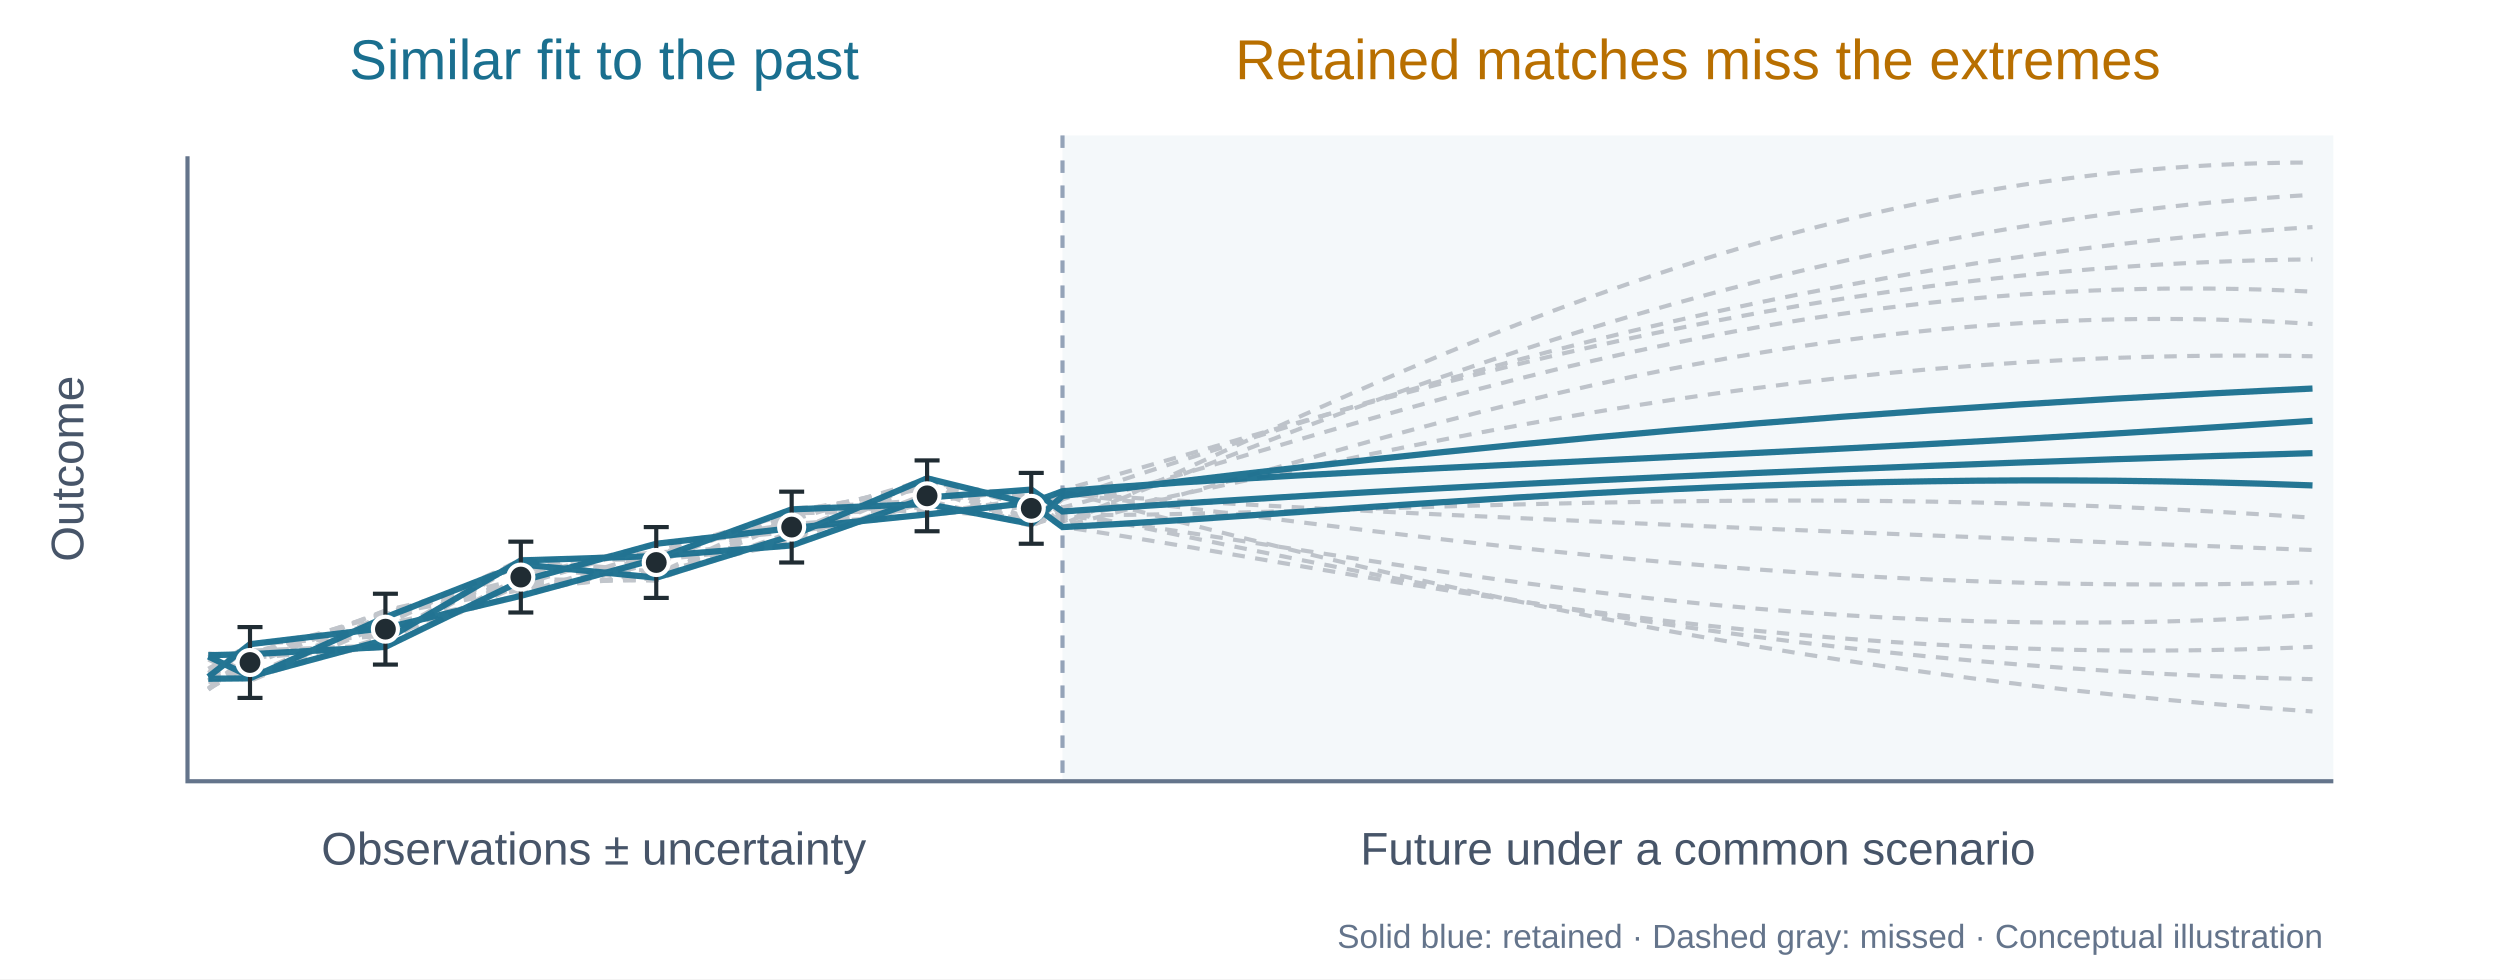
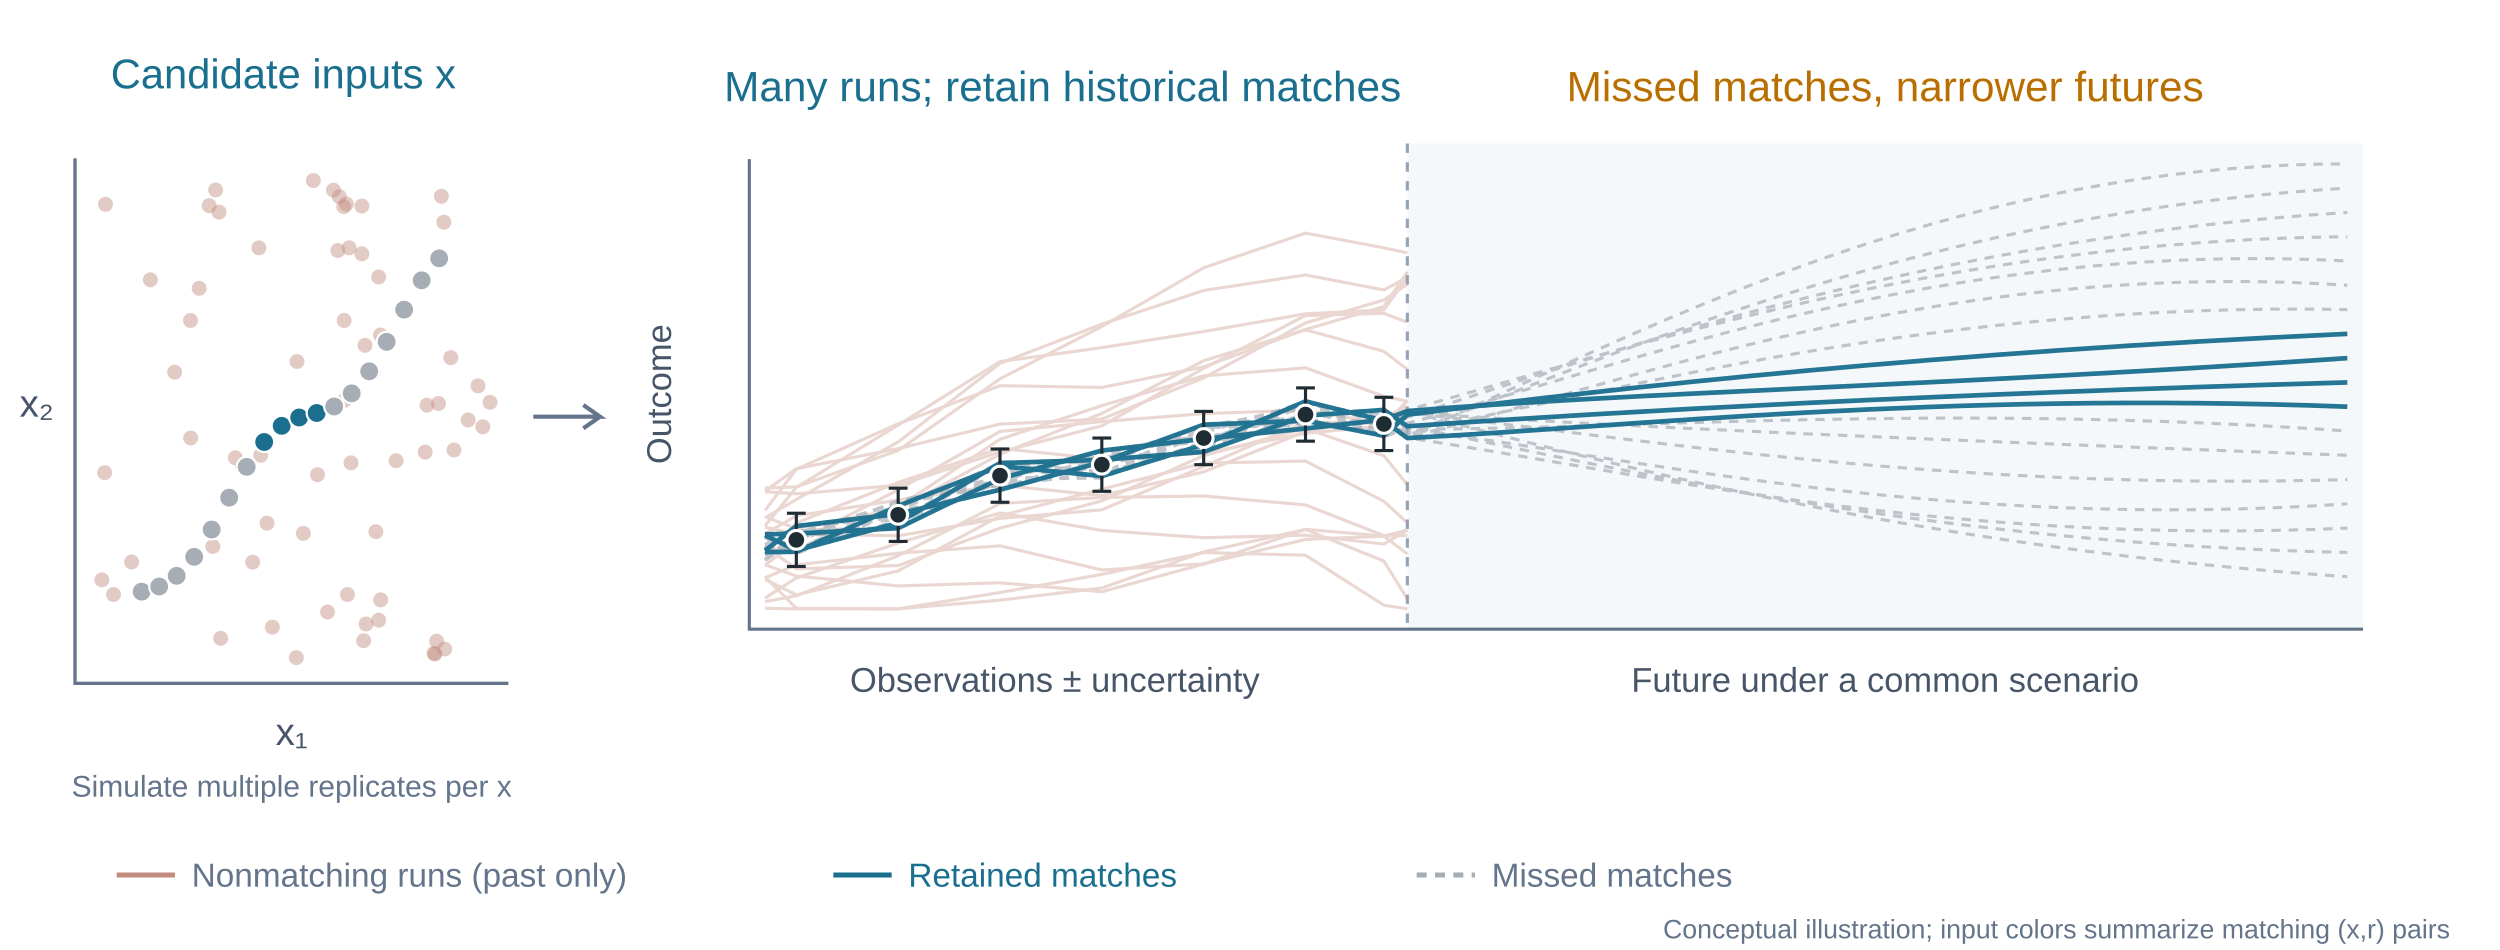
- <svg xmlns="http://www.w3.org/2000/svg" width="1200" height="470" viewBox="0 0 1200 470" role="img" aria-labelledby="title desc">
-   <rect width="1200" height="470" fill="white" />
+ <svg xmlns="http://www.w3.org/2000/svg" width="1500" height="570" viewBox="0 0 1500 570" role="img" aria-labelledby="title desc">
+   <rect width="1500" height="570" fill="white" />
  <g font-family="Arial,Helvetica,sans-serif">
-     <rect x="510" y="65" width="610" height="310" fill="#f4f8fa" />
-     <text x="290" y="38" text-anchor="middle" font-size="27" fill="#1a6f8f">Similar fit to the past</text>
-     <text x="815" y="38" text-anchor="middle" font-size="27" fill="#b86f00">Retained matches miss the extremes</text>
-     <path d="M90 75V375H1120" fill="none" stroke="#64748b" stroke-width="2" />
-     <path d="M510 65V375" stroke="#94a3b8" stroke-width="2" stroke-dasharray="6 6" />
-     <g fill="none" stroke="#a6adb5" stroke-width="2" stroke-dasharray="6 5" opacity=".7">
-       <path d="M100,322.0 L120,326.9 L185,299.7 L250,268.7 L315,274.4 L380,260.2 L445,231.7 L495,238.4 L510,251.7 C650,190.9 850,78.0 1110,78.0" />
-       <path d="M100,330.7 L120,319.3 L185,293.0 L250,278.0 L315,278.7 L380,249.7 L445,230.1 L495,249.3 L510,250.5 C650,195.6 850,108.6 1110,93.5" />
-       <path d="M100,326.6 L120,309.8 L185,299.5 L250,285.9 L315,270.2 L380,244.0 L445,240.1 L495,252.4 L510,239.7 C650,194.0 850,125.4 1110,109.0" />
-       <path d="M100,315.8 L120,312.3 L185,309.7 L250,280.7 L315,261.4 L380,251.5 L445,247.0 L495,243.2 L510,235.2 C650,196.5 850,127.0 1110,124.5" />
-       <path d="M100,314.0 L120,323.2 L185,308.6 L250,270.1 L315,265.2 L380,261.2 L445,240.7 L495,235.1 L510,243.6 C650,207.3 850,126.4 1110,140.0" />
-       <path d="M100,323.9 L120,326.5 L185,297.9 L250,269.6 L315,276.0 L380,258.9 L445,230.5 L495,240.1 L510,252.5 C650,218.6 850,138.2 1110,155.5" />
-       <path d="M100,331.0 L120,317.3 L185,293.2 L250,279.9 L315,278.1 L380,248.0 L445,231.2 L495,250.8 L510,249.0 C650,221.7 850,166.0 1110,171.0" />
-       <path d="M100,330.9 L120,315.4 L185,293.8 L250,281.7 L315,277.0 L380,246.5 L445,232.7 L495,251.9 L510,247.3 C650,247.7 850,230.5 1110,248.5" />
-       <path d="M100,323.0 L120,309.0 L185,303.3 L250,285.7 L315,266.4 L380,245.3 L445,243.6 L495,250.3 L510,236.8 C650,246.3 850,254.3 1110,264.0" />
-       <path d="M100,313.6 L120,315.8 L185,310.9 L250,276.9 L315,261.1 L380,255.4 L445,246.3 L495,239.5 L510,236.9 C650,251.8 850,287.1 1110,279.5" />
-       <path d="M100,316.6 L120,325.8 L185,305.4 L250,268.3 L315,268.8 L380,262.0 L445,236.9 L495,235.3 L510,247.4 C650,264.0 850,312.8 1110,295.0" />
-       <path d="M100,327.4 L120,324.4 L185,294.9 L250,272.4 L315,278.3 L380,255.4 L445,229.1 L495,243.9 L510,252.9 C650,273.1 850,322.2 1110,310.5" />
-       <path d="M100,330.4 L120,313.6 L185,294.8 L250,283.2 L315,275.6 L380,245.3 L445,234.4 L495,252.6 L510,245.4 C650,273.6 850,320.8 1110,326.0" />
-       <path d="M100,321.0 L120,309.3 L185,305.2 L250,284.9 L315,264.7 L380,246.4 L445,245.0 L495,248.8 L510,235.8 C650,272.8 850,324.2 1110,341.5" />
+     <text x="170" y="53" text-anchor="middle" font-size="25" fill="#1a6f8f">Candidate inputs x</text>
+     <path d="M45 95V410H305" fill="none" stroke="#64748b" stroke-width="2" />
+     <text x="175" y="447" text-anchor="middle" font-size="23" fill="#475569">x₁</text>
+     <text x="22" y="250" text-anchor="middle" font-size="23" fill="#475569">x₂</text>
+     <circle cx="114.4" cy="262.8" r="4.5" fill="#c28c7e" opacity=".45" />
+     <circle cx="145.7" cy="280.1" r="4.5" fill="#c28c7e" opacity=".45" />
+     <circle cx="206.3" cy="124.0" r="4.5" fill="#c28c7e" opacity=".45" />
+     <circle cx="61.1" cy="347.9" r="4.5" fill="#c28c7e" opacity=".45" />
+     <circle cx="119.5" cy="173.0" r="4.5" fill="#c28c7e" opacity=".45" />
+     <circle cx="294.0" cy="241.4" r="4.5" fill="#c28c7e" opacity=".45" />
+     <circle cx="256.2" cy="243.1" r="4.5" fill="#c28c7e" opacity=".45" />
+     <circle cx="209.5" cy="148.7" r="4.5" fill="#c28c7e" opacity=".45" />
+     <circle cx="208.5" cy="356.7" r="4.5" fill="#c28c7e" opacity=".45" />
+     <circle cx="182.0" cy="320.0" r="4.5" fill="#c28c7e" opacity=".45" />
+     <circle cx="217.1" cy="123.6" r="4.5" fill="#c28c7e" opacity=".45" />
+     <circle cx="237.7" cy="276.4" r="4.5" fill="#c28c7e" opacity=".45" />
+     <circle cx="129.4" cy="114.0" r="4.5" fill="#c28c7e" opacity=".45" />
+     <circle cx="263.1" cy="242.1" r="4.5" fill="#c28c7e" opacity=".45" />
+     <circle cx="228.4" cy="359.9" r="4.5" fill="#c28c7e" opacity=".45" />
+     <circle cx="227.2" cy="372.1" r="4.5" fill="#c28c7e" opacity=".45" />
+     <circle cx="151.6" cy="337.3" r="4.5" fill="#c28c7e" opacity=".45" />
+     <circle cx="163.4" cy="376.3" r="4.5" fill="#c28c7e" opacity=".45" />
+     <circle cx="266.3" cy="133.3" r="4.5" fill="#c28c7e" opacity=".45" />
+     <circle cx="90.2" cy="167.9" r="4.5" fill="#c28c7e" opacity=".45" />
+     <circle cx="286.8" cy="231.5" r="4.5" fill="#c28c7e" opacity=".45" />
+     <circle cx="206.5" cy="192.3" r="4.5" fill="#c28c7e" opacity=".45" />
+     <circle cx="178.2" cy="216.9" r="4.5" fill="#c28c7e" opacity=".45" />
+     <circle cx="141.2" cy="274.7" r="4.5" fill="#c28c7e" opacity=".45" />
+     <circle cx="196.5" cy="367.2" r="4.5" fill="#c28c7e" opacity=".45" />
+     <circle cx="219.6" cy="374.4" r="4.5" fill="#c28c7e" opacity=".45" />
+     <circle cx="261.0" cy="392.4" r="4.5" fill="#c28c7e" opacity=".45" />
+     <circle cx="217.1" cy="152.3" r="4.5" fill="#c28c7e" opacity=".45" />
+     <circle cx="262.0" cy="384.7" r="4.5" fill="#c28c7e" opacity=".45" />
+     <circle cx="272.4" cy="270.0" r="4.5" fill="#c28c7e" opacity=".45" />
+     <circle cx="227.2" cy="166.2" r="4.5" fill="#c28c7e" opacity=".45" />
+     <circle cx="255.1" cy="271.3" r="4.5" fill="#c28c7e" opacity=".45" />
+     <circle cx="125.5" cy="123.4" r="4.5" fill="#c28c7e" opacity=".45" />
+     <circle cx="260.4" cy="392.0" r="4.5" fill="#c28c7e" opacity=".45" />
+     <circle cx="79.0" cy="337.2" r="4.5" fill="#c28c7e" opacity=".45" />
+     <circle cx="155.3" cy="148.7" r="4.5" fill="#c28c7e" opacity=".45" />
+     <circle cx="127.7" cy="327.9" r="4.5" fill="#c28c7e" opacity=".45" />
+     <circle cx="264.8" cy="117.8" r="4.5" fill="#c28c7e" opacity=".45" />
+     <circle cx="203.6" cy="118.0" r="4.5" fill="#c28c7e" opacity=".45" />
+     <circle cx="228.3" cy="201.0" r="4.5" fill="#c28c7e" opacity=".45" />
+     <circle cx="266.8" cy="389.4" r="4.5" fill="#c28c7e" opacity=".45" />
+     <circle cx="177.8" cy="394.6" r="4.5" fill="#c28c7e" opacity=".45" />
+     <circle cx="131.4" cy="127.3" r="4.5" fill="#c28c7e" opacity=".45" />
+     <circle cx="200.1" cy="114.1" r="4.5" fill="#c28c7e" opacity=".45" />
+     <circle cx="104.8" cy="223.3" r="4.5" fill="#c28c7e" opacity=".45" />
+     <circle cx="202.7" cy="150.3" r="4.5" fill="#c28c7e" opacity=".45" />
+     <circle cx="68.1" cy="356.7" r="4.5" fill="#c28c7e" opacity=".45" />
+     <circle cx="132.4" cy="383.0" r="4.5" fill="#c28c7e" opacity=".45" />
+     <circle cx="270.5" cy="214.6" r="4.5" fill="#c28c7e" opacity=".45" />
+     <circle cx="167.1" cy="255.8" r="4.5" fill="#c28c7e" opacity=".45" />
+     <circle cx="210.6" cy="277.7" r="4.5" fill="#c28c7e" opacity=".45" />
+     <circle cx="190.5" cy="284.8" r="4.5" fill="#c28c7e" opacity=".45" />
+     <circle cx="280.9" cy="252.0" r="4.5" fill="#c28c7e" opacity=".45" />
+     <circle cx="160.2" cy="313.9" r="4.5" fill="#c28c7e" opacity=".45" />
+     <circle cx="114.3" cy="192.3" r="4.5" fill="#c28c7e" opacity=".45" />
+     <circle cx="289.7" cy="256.1" r="4.5" fill="#c28c7e" opacity=".45" />
+     <circle cx="188.0" cy="108.3" r="4.5" fill="#c28c7e" opacity=".45" />
+     <circle cx="156.4" cy="273.2" r="4.5" fill="#c28c7e" opacity=".45" />
+     <circle cx="62.8" cy="283.6" r="4.5" fill="#c28c7e" opacity=".45" />
+     <circle cx="207.8" cy="122.4" r="4.5" fill="#c28c7e" opacity=".45" />
+     <circle cx="206.7" cy="240.2" r="4.5" fill="#c28c7e" opacity=".45" />
+     <circle cx="219.0" cy="207.2" r="4.5" fill="#c28c7e" opacity=".45" />
+     <circle cx="225.5" cy="319.0" r="4.5" fill="#c28c7e" opacity=".45" />
+     <circle cx="63.3" cy="122.6" r="4.5" fill="#c28c7e" opacity=".45" />
+     <circle cx="218.2" cy="384.4" r="4.5" fill="#c28c7e" opacity=".45" />
+     <circle cx="85.0" cy="355.0" r="6" fill="#a6adb5" stroke="white" stroke-width="1.3" />
+     <circle cx="95.5" cy="351.9" r="6" fill="#a6adb5" stroke="white" stroke-width="1.3" />
+     <circle cx="106.0" cy="345.5" r="6" fill="#a6adb5" stroke="white" stroke-width="1.3" />
+     <circle cx="116.5" cy="334.1" r="6" fill="#a6adb5" stroke="white" stroke-width="1.3" />
+     <circle cx="127.0" cy="317.7" r="6" fill="#a6adb5" stroke="white" stroke-width="1.3" />
+     <circle cx="137.5" cy="298.6" r="6" fill="#a6adb5" stroke="white" stroke-width="1.3" />
+     <circle cx="148.0" cy="280.1" r="6" fill="#a6adb5" stroke="white" stroke-width="1.3" />
+     <circle cx="158.5" cy="265.2" r="6" fill="#1a6f8f" stroke="white" stroke-width="1.3" />
+     <circle cx="169.0" cy="255.5" r="6" fill="#1a6f8f" stroke="white" stroke-width="1.3" />
+     <circle cx="179.5" cy="250.5" r="6" fill="#1a6f8f" stroke="white" stroke-width="1.3" />
+     <circle cx="190.0" cy="247.8" r="6" fill="#1a6f8f" stroke="white" stroke-width="1.3" />
+     <circle cx="200.5" cy="243.9" r="6" fill="#a6adb5" stroke="white" stroke-width="1.3" />
+     <circle cx="211.0" cy="236.0" r="6" fill="#a6adb5" stroke="white" stroke-width="1.3" />
+     <circle cx="221.5" cy="222.8" r="6" fill="#a6adb5" stroke="white" stroke-width="1.3" />
+     <circle cx="232.0" cy="205.1" r="6" fill="#a6adb5" stroke="white" stroke-width="1.3" />
+     <circle cx="242.5" cy="185.8" r="6" fill="#a6adb5" stroke="white" stroke-width="1.3" />
+     <circle cx="253.0" cy="168.2" r="6" fill="#a6adb5" stroke="white" stroke-width="1.3" />
+     <circle cx="263.5" cy="155.0" r="6" fill="#a6adb5" stroke="white" stroke-width="1.3" />
+     <path d="M320 250H360L350 243M360 250L350 257" fill="none" stroke="#64748b" stroke-width="2.5" />
+     <text x="175" y="478" text-anchor="middle" font-size="18" fill="#64748b">Simulate multiple replicates per x</text>
+   </g>
+   <g transform="translate(365 25) scale(.94)">
+     <g font-family="Arial,Helvetica,sans-serif">
+       <rect x="510" y="65" width="610" height="310" fill="#f4f8fa" />
+       <text x="290" y="38" text-anchor="middle" font-size="27" fill="#1a6f8f">Many runs; retain historical matches</text>
+       <text x="815" y="38" text-anchor="middle" font-size="27" fill="#b86f00">Missed matches, narrower futures</text>
+       <path d="M90 75V375H1120" fill="none" stroke="#64748b" stroke-width="2" />
+       <path d="M510 65V375" stroke="#94a3b8" stroke-width="2" stroke-dasharray="6 6" />
+       <g fill="none" stroke="#c28c7e" stroke-width="2" opacity=".35">
+         <path d="M100,284.9 L120,284.2 L185,260.9 L250,215.2 L315,181.8 L380,144.3 L445,122.2 L495,131.6 L510,134.8" fill="none" stroke="#c28c7e" stroke-width="2" />
+         <path d="M100,304.0 L120,292.2 L185,255.5 L250,205.3 L315,180.3 L380,158.8 L445,148.9 L495,158.5 L510,150.4" fill="none" stroke="#c28c7e" stroke-width="2" />
+         <path d="M100,309.1 L120,284.5 L185,244.7 L250,204.2 L315,195.3 L380,185.0 L445,173.7 L495,171.3 L510,150.5" fill="none" stroke="#c28c7e" stroke-width="2" />
+         <path d="M100,299.2 L120,272.9 L185,243.9 L250,219.6 L315,220.7 L380,207.6 L445,183.7 L495,169.1 L510,146.9" fill="none" stroke="#c28c7e" stroke-width="2" />
+         <path d="M100,286.9 L120,272.6 L185,259.7 L250,244.1 L315,240.9 L380,214.6 L445,179.5 L495,164.9 L510,154.9" fill="none" stroke="#c28c7e" stroke-width="2" />
+         <path d="M100,287.2 L120,288.6 L185,283.1 L250,261.9 L315,245.2 L380,208.5 L445,174.8 L495,173.4 L510,179.1" fill="none" stroke="#c28c7e" stroke-width="2" />
+         <path d="M100,303.3 L120,310.8 L185,298.4 L250,263.3 L315,237.3 L380,203.6 L445,183.9 L495,197.7 L510,209.2" fill="none" stroke="#c28c7e" stroke-width="2" />
+         <path d="M100,324.1 L120,323.4 L185,297.1 L250,253.8 L315,232.3 L380,213.3 L445,208.2 L495,226.4 L510,229.5" fill="none" stroke="#c28c7e" stroke-width="2" />
+         <path d="M100,334.0 L120,319.5 L185,286.1 L250,248.8 L315,242.5 L380,237.4 L445,235.2 L495,244.0 L510,233.3" fill="none" stroke="#c28c7e" stroke-width="2" />
+         <path d="M100,327.5 L120,307.2 L185,281.3 L250,259.6 L315,266.4 L380,262.7 L445,250.0 L495,245.2 L510,229.0" fill="none" stroke="#c28c7e" stroke-width="2" />
+         <path d="M100,314.2 L120,302.6 L185,292.6 L250,283.1 L315,289.7 L380,274.6 L445,248.8 L495,239.9 L510,232.6" fill="none" stroke="#c28c7e" stroke-width="2" />
+         <path d="M100,309.9 L120,314.4 L185,315.4 L250,304.3 L315,298.8 L380,271.1 L445,242.6 L495,243.8 L510,252.6" fill="none" stroke="#c28c7e" stroke-width="2" />
+         <path d="M100,322.1 L120,336.5 L185,334.4 L250,310.5 L315,293.1 L380,264.2 L445,246.9 L495,264.3 L510,282.7" fill="none" stroke="#c28c7e" stroke-width="2" />
+         <path d="M100,343.2 L120,353.1 L185,337.8 L250,302.7 L315,285.6 L380,269.0 L445,267.7 L495,293.4 L510,307.1" fill="none" stroke="#c28c7e" stroke-width="2" />
+         <path d="M100,357.4 L120,353.7 L185,328.1 L250,294.8 L315,290.9 L380,290.0 L445,295.7 L495,315.3 L510,315.3" fill="none" stroke="#c28c7e" stroke-width="2" />
+         <path d="M100,355.2 L120,342.3 L185,320.0 L250,300.8 L315,312.0 L380,316.6 L445,315.0 L495,320.7 L510,311.8" fill="none" stroke="#c28c7e" stroke-width="2" />
+         <path d="M100,342.2 L120,334.0 L185,326.5 L250,321.8 L315,337.2 L380,333.3 L445,317.7 L495,315.6 L510,311.7" fill="none" stroke="#c28c7e" stroke-width="2" />
+         <path d="M100,333.9 L120,341.1 L185,347.4 L250,345.4 L315,351.1 L380,333.4 L445,311.3 L495,315.6 L510,327.0" fill="none" stroke="#c28c7e" stroke-width="2" />
+         <path d="M100,341.6 L120,361.7 L185,362.0 L250,356.5 L315,348.7 L380,325.7 L445,311.4 L495,331.5 L510,355.7" fill="none" stroke="#c28c7e" stroke-width="2" />
+         <path d="M100,361.7 L120,362.0 L185,362.0 L250,351.6 L315,340.0 L380,326.1 L445,327.8 L495,359.7 L510,362.0" fill="none" stroke="#c28c7e" stroke-width="2" />
+       </g>
+       <g fill="none" stroke="#a6adb5" stroke-width="2" stroke-dasharray="6 5" opacity=".7">
+         <path d="M100,322.0 L120,326.9 L185,299.7 L250,268.7 L315,274.4 L380,260.2 L445,231.7 L495,238.4 L510,251.7 C650,190.9 850,78.0 1110,78.0" fill="none" stroke="#a6adb5" stroke-width="2" stroke-dasharray="6 5" />
+         <path d="M100,330.7 L120,319.3 L185,293.0 L250,278.0 L315,278.7 L380,249.7 L445,230.1 L495,249.3 L510,250.5 C650,195.6 850,108.6 1110,93.5" fill="none" stroke="#a6adb5" stroke-width="2" stroke-dasharray="6 5" />
+         <path d="M100,326.6 L120,309.8 L185,299.5 L250,285.9 L315,270.2 L380,244.0 L445,240.1 L495,252.4 L510,239.7 C650,194.0 850,125.4 1110,109.0" fill="none" stroke="#a6adb5" stroke-width="2" stroke-dasharray="6 5" />
+         <path d="M100,315.8 L120,312.3 L185,309.7 L250,280.7 L315,261.4 L380,251.5 L445,247.0 L495,243.2 L510,235.2 C650,196.5 850,127.0 1110,124.5" fill="none" stroke="#a6adb5" stroke-width="2" stroke-dasharray="6 5" />
+         <path d="M100,314.0 L120,323.2 L185,308.6 L250,270.1 L315,265.2 L380,261.2 L445,240.7 L495,235.1 L510,243.6 C650,207.3 850,126.4 1110,140.0" fill="none" stroke="#a6adb5" stroke-width="2" stroke-dasharray="6 5" />
+         <path d="M100,323.9 L120,326.5 L185,297.9 L250,269.6 L315,276.0 L380,258.9 L445,230.5 L495,240.1 L510,252.5 C650,218.6 850,138.2 1110,155.5" fill="none" stroke="#a6adb5" stroke-width="2" stroke-dasharray="6 5" />
+         <path d="M100,331.0 L120,317.3 L185,293.2 L250,279.9 L315,278.1 L380,248.0 L445,231.2 L495,250.8 L510,249.0 C650,221.7 850,166.0 1110,171.0" fill="none" stroke="#a6adb5" stroke-width="2" stroke-dasharray="6 5" />
+         <path d="M100,330.9 L120,315.4 L185,293.8 L250,281.7 L315,277.0 L380,246.5 L445,232.7 L495,251.9 L510,247.3 C650,247.7 850,230.5 1110,248.5" fill="none" stroke="#a6adb5" stroke-width="2" stroke-dasharray="6 5" />
+         <path d="M100,323.0 L120,309.0 L185,303.3 L250,285.7 L315,266.4 L380,245.3 L445,243.6 L495,250.3 L510,236.8 C650,246.3 850,254.3 1110,264.0" fill="none" stroke="#a6adb5" stroke-width="2" stroke-dasharray="6 5" />
+         <path d="M100,313.6 L120,315.8 L185,310.9 L250,276.9 L315,261.1 L380,255.4 L445,246.3 L495,239.5 L510,236.9 C650,251.8 850,287.1 1110,279.5" fill="none" stroke="#a6adb5" stroke-width="2" stroke-dasharray="6 5" />
+         <path d="M100,316.6 L120,325.8 L185,305.4 L250,268.3 L315,268.8 L380,262.0 L445,236.9 L495,235.3 L510,247.4 C650,264.0 850,312.8 1110,295.0" fill="none" stroke="#a6adb5" stroke-width="2" stroke-dasharray="6 5" />
+         <path d="M100,327.4 L120,324.4 L185,294.9 L250,272.4 L315,278.3 L380,255.4 L445,229.1 L495,243.9 L510,252.9 C650,273.1 850,322.2 1110,310.5" fill="none" stroke="#a6adb5" stroke-width="2" stroke-dasharray="6 5" />
+         <path d="M100,330.4 L120,313.6 L185,294.8 L250,283.2 L315,275.6 L380,245.3 L445,234.4 L495,252.6 L510,245.4 C650,273.6 850,320.8 1110,326.0" fill="none" stroke="#a6adb5" stroke-width="2" stroke-dasharray="6 5" />
+         <path d="M100,321.0 L120,309.3 L185,305.2 L250,284.9 L315,264.7 L380,246.4 L445,245.0 L495,248.8 L510,235.8 C650,272.8 850,324.2 1110,341.5" fill="none" stroke="#a6adb5" stroke-width="2" stroke-dasharray="6 5" />
+       </g>
+       <g fill="none" stroke="#1a6f8f" stroke-width="3" opacity=".95">
+         <path d="M100,324.9 L120,309.2 L185,301.4 L250,286.0 L315,268.3 L380,244.5 L445,241.9 L495,251.5 L510,238.1 C650,220.1 850,198.3 1110,186.5" fill="none" stroke="#1a6f8f" stroke-width="3" />
+         <path d="M100,314.5 L120,314.0 L185,310.5 L250,278.9 L315,261.0 L380,253.5 L445,246.9 L495,241.3 L510,235.8 C650,224.0 850,219.8 1110,202.0" fill="none" stroke="#1a6f8f" stroke-width="3" />
+         <path d="M100,315.1 L120,324.7 L185,307.1 L250,269.0 L315,266.9 L380,261.8 L445,238.8 L495,235.0 L510,245.5 C650,235.7 850,224.9 1110,217.5" fill="none" stroke="#1a6f8f" stroke-width="3" />
+         <path d="M100,325.8 L120,325.6 L185,296.3 L250,270.9 L315,277.3 L380,257.2 L445,229.6 L495,241.9 L510,253.0 C650,246.0 850,223.2 1110,233.0" fill="none" stroke="#1a6f8f" stroke-width="3" />
+       </g>
+       <g fill="none" stroke="#202c33" stroke-width="2">
+         <path d="M120,301V335 M114,301H126 M114,335H126" fill="none" stroke="#202c33" stroke-width="2" />
+         <path d="M185,285V319 M179,285H191 M179,319H191" fill="none" stroke="#202c33" stroke-width="2" />
+         <path d="M250,260V294 M244,260H256 M244,294H256" fill="none" stroke="#202c33" stroke-width="2" />
+         <path d="M315,253V287 M309,253H321 M309,287H321" fill="none" stroke="#202c33" stroke-width="2" />
+         <path d="M380,236V270 M374,236H386 M374,270H386" fill="none" stroke="#202c33" stroke-width="2" />
+         <path d="M445,221V255 M439,221H451 M439,255H451" fill="none" stroke="#202c33" stroke-width="2" />
+         <path d="M495,227V261 M489,227H501 M489,261H501" fill="none" stroke="#202c33" stroke-width="2" />
+       </g>
+       <g fill="#202c33" stroke="white" stroke-width="2">
+         <circle cx="120" cy="318" r="6" />
+         <circle cx="185" cy="302" r="6" />
+         <circle cx="250" cy="277" r="6" />
+         <circle cx="315" cy="270" r="6" />
+         <circle cx="380" cy="253" r="6" />
+         <circle cx="445" cy="238" r="6" />
+         <circle cx="495" cy="244" r="6" />
+       </g>
+       <text x="285" y="415" text-anchor="middle" font-size="22" fill="#475569">Observations ± uncertainty</text>
+       <text x="815" y="415" text-anchor="middle" font-size="22" fill="#475569">Future under a common scenario</text>
+       <text transform="translate(40 225) rotate(-90)" text-anchor="middle" font-size="22" fill="#475569">Outcome</text>
    </g>
-     <g fill="none" stroke="#1a6f8f" stroke-width="3" opacity=".95">
-       <path d="M100,324.9 L120,309.2 L185,301.4 L250,286.0 L315,268.3 L380,244.5 L445,241.9 L495,251.5 L510,238.1 C650,220.1 850,198.3 1110,186.5" />
-       <path d="M100,314.5 L120,314.0 L185,310.5 L250,278.9 L315,261.0 L380,253.5 L445,246.9 L495,241.3 L510,235.8 C650,224.0 850,219.8 1110,202.0" />
-       <path d="M100,315.1 L120,324.7 L185,307.1 L250,269.0 L315,266.9 L380,261.8 L445,238.8 L495,235.0 L510,245.5 C650,235.7 850,224.9 1110,217.5" />
-       <path d="M100,325.8 L120,325.6 L185,296.3 L250,270.9 L315,277.3 L380,257.2 L445,229.6 L495,241.9 L510,253.0 C650,246.0 850,223.2 1110,233.0" />
-     </g>
-     <g fill="none" stroke="#202c33" stroke-width="2">
-       <path d="M120,301V335 M114,301H126 M114,335H126" />
-       <path d="M185,285V319 M179,285H191 M179,319H191" />
-       <path d="M250,260V294 M244,260H256 M244,294H256" />
-       <path d="M315,253V287 M309,253H321 M309,287H321" />
-       <path d="M380,236V270 M374,236H386 M374,270H386" />
-       <path d="M445,221V255 M439,221H451 M439,255H451" />
-       <path d="M495,227V261 M489,227H501 M489,261H501" />
-     </g>
-     <g fill="#202c33" stroke="white" stroke-width="2">
-       <circle cx="120" cy="318" r="6" />
-       <circle cx="185" cy="302" r="6" />
-       <circle cx="250" cy="277" r="6" />
-       <circle cx="315" cy="270" r="6" />
-       <circle cx="380" cy="253" r="6" />
-       <circle cx="445" cy="238" r="6" />
-       <circle cx="495" cy="244" r="6" />
-     </g>
-     <text x="285" y="415" text-anchor="middle" font-size="22" fill="#475569">Observations ± uncertainty</text>
-     <text x="815" y="415" text-anchor="middle" font-size="22" fill="#475569">Future under a common scenario</text>
-     <text transform="translate(40 225) rotate(-90)" text-anchor="middle" font-size="22" fill="#475569">Outcome</text>
-     <text x="1115" y="455" text-anchor="end" font-size="16" fill="#64748b">Solid blue: retained · Dashed gray: missed · Conceptual illustration</text>
+   </g>
+   <g font-family="Arial,Helvetica,sans-serif" font-size="20">
+     <path d="M70 525H105" stroke="#c28c7e" stroke-width="3" />
+     <text x="115" y="532" fill="#64748b">Nonmatching runs (past only)</text>
+     <path d="M500 525H535" stroke="#1a6f8f" stroke-width="3" />
+     <text x="545" y="532" fill="#1a6f8f">Retained matches</text>
+     <path d="M850 525H885" stroke="#a6adb5" stroke-width="3" stroke-dasharray="6 5" />
+     <text x="895" y="532" fill="#64748b">Missed matches</text>
+     <text x="1470" y="563" text-anchor="end" font-size="16" fill="#64748b">Conceptual illustration; input colors summarize matching (x,r) pairs</text>
  </g>
</svg>
